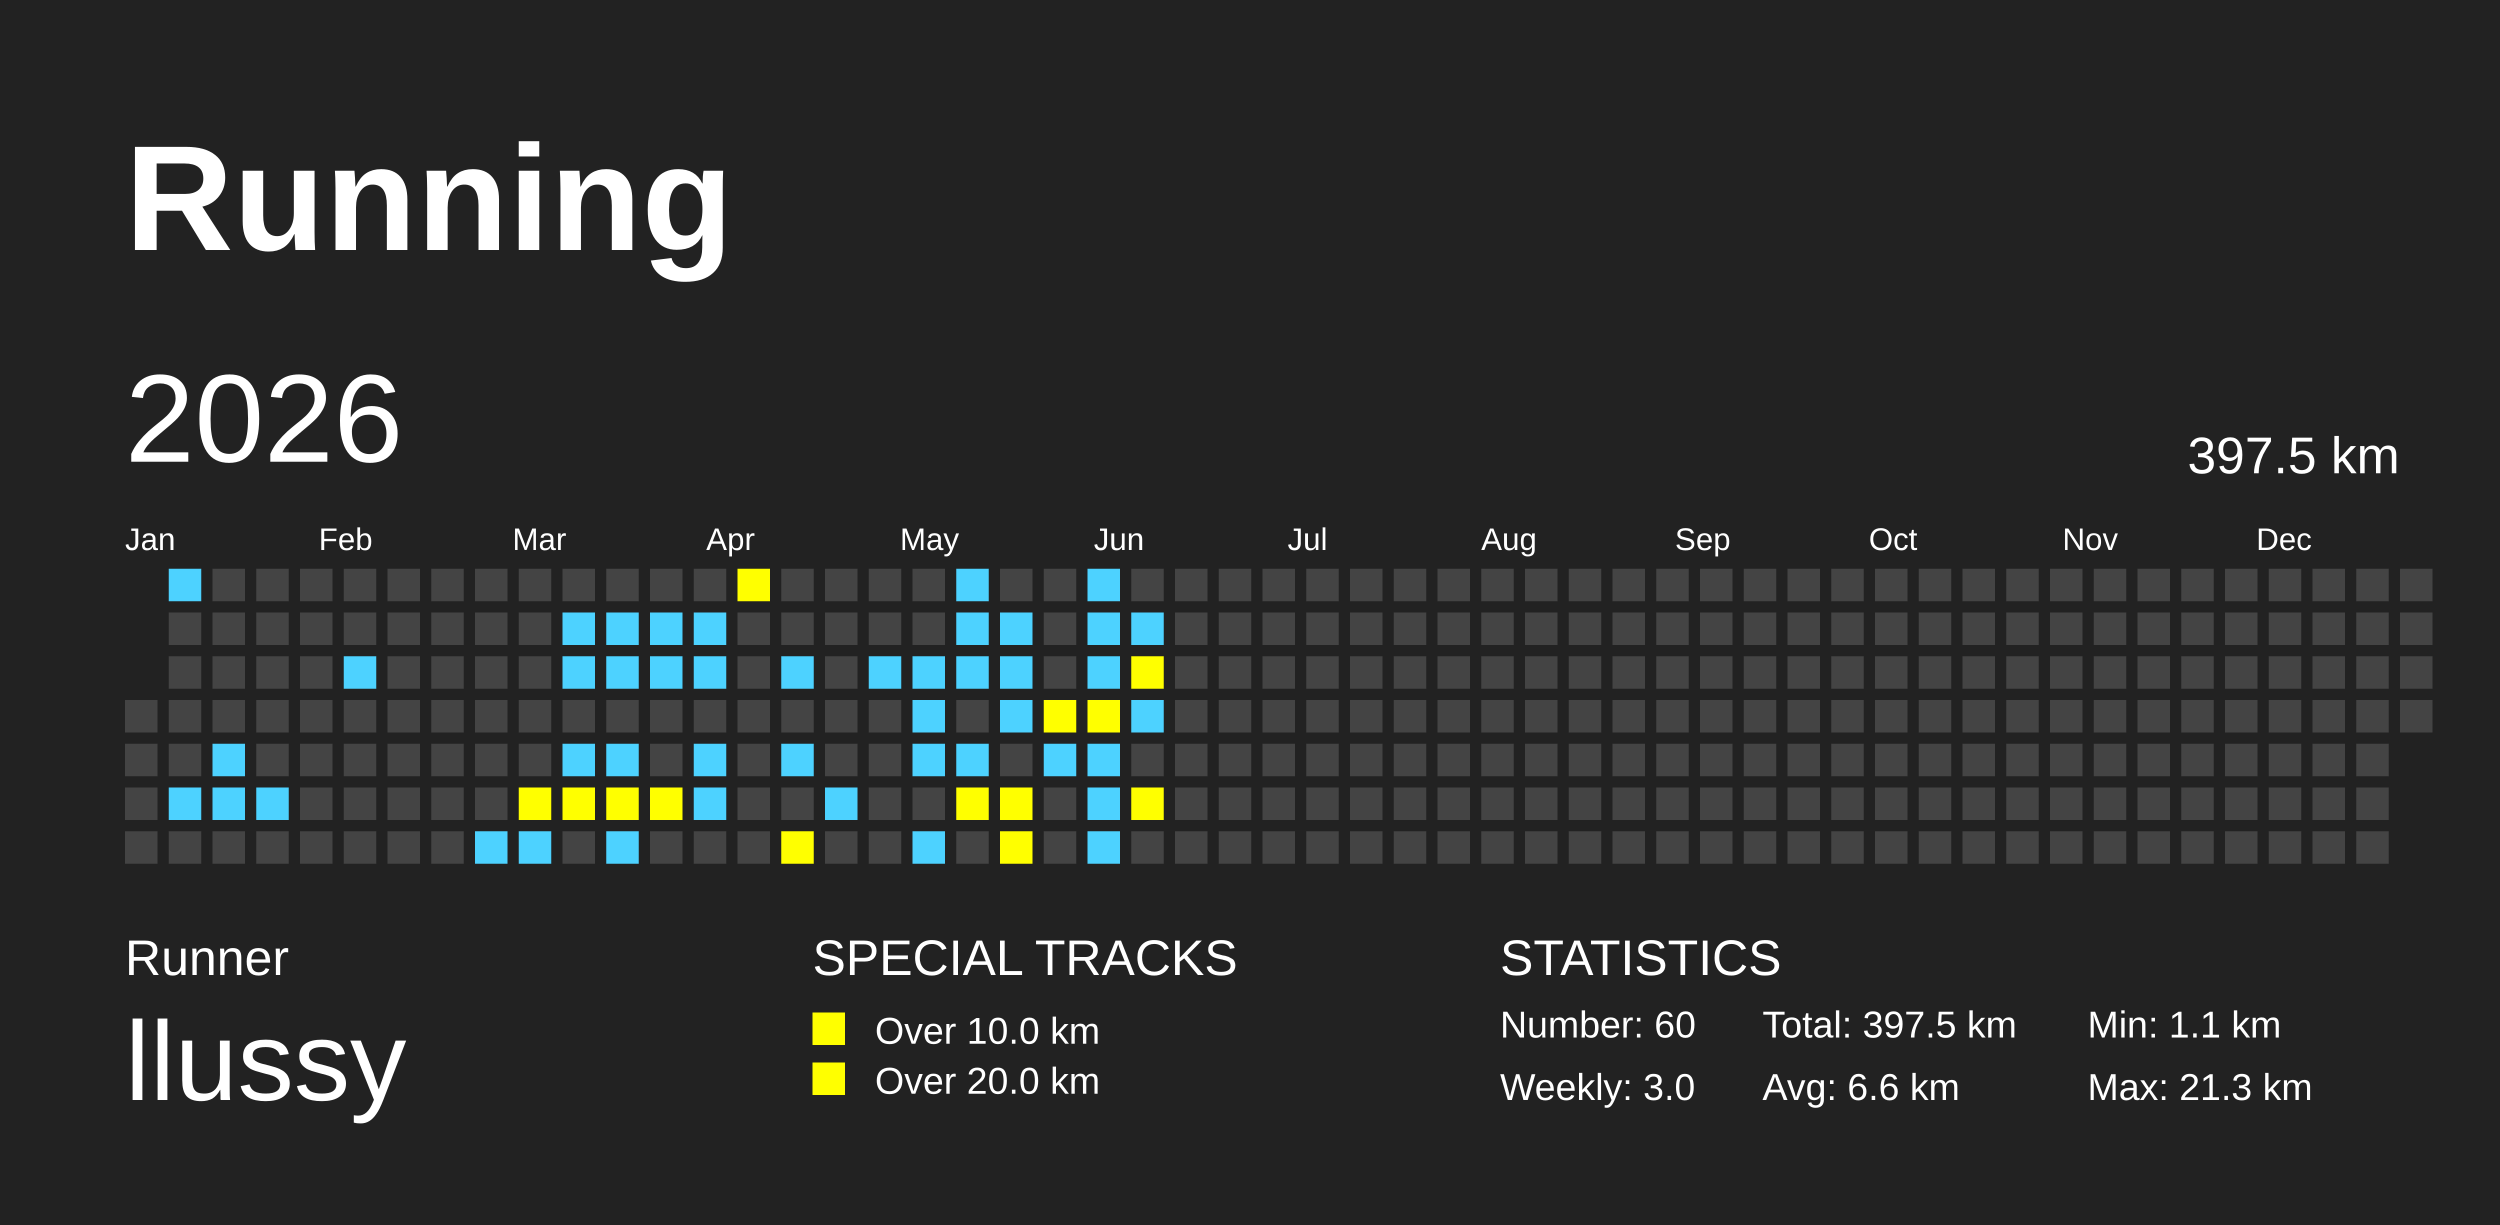
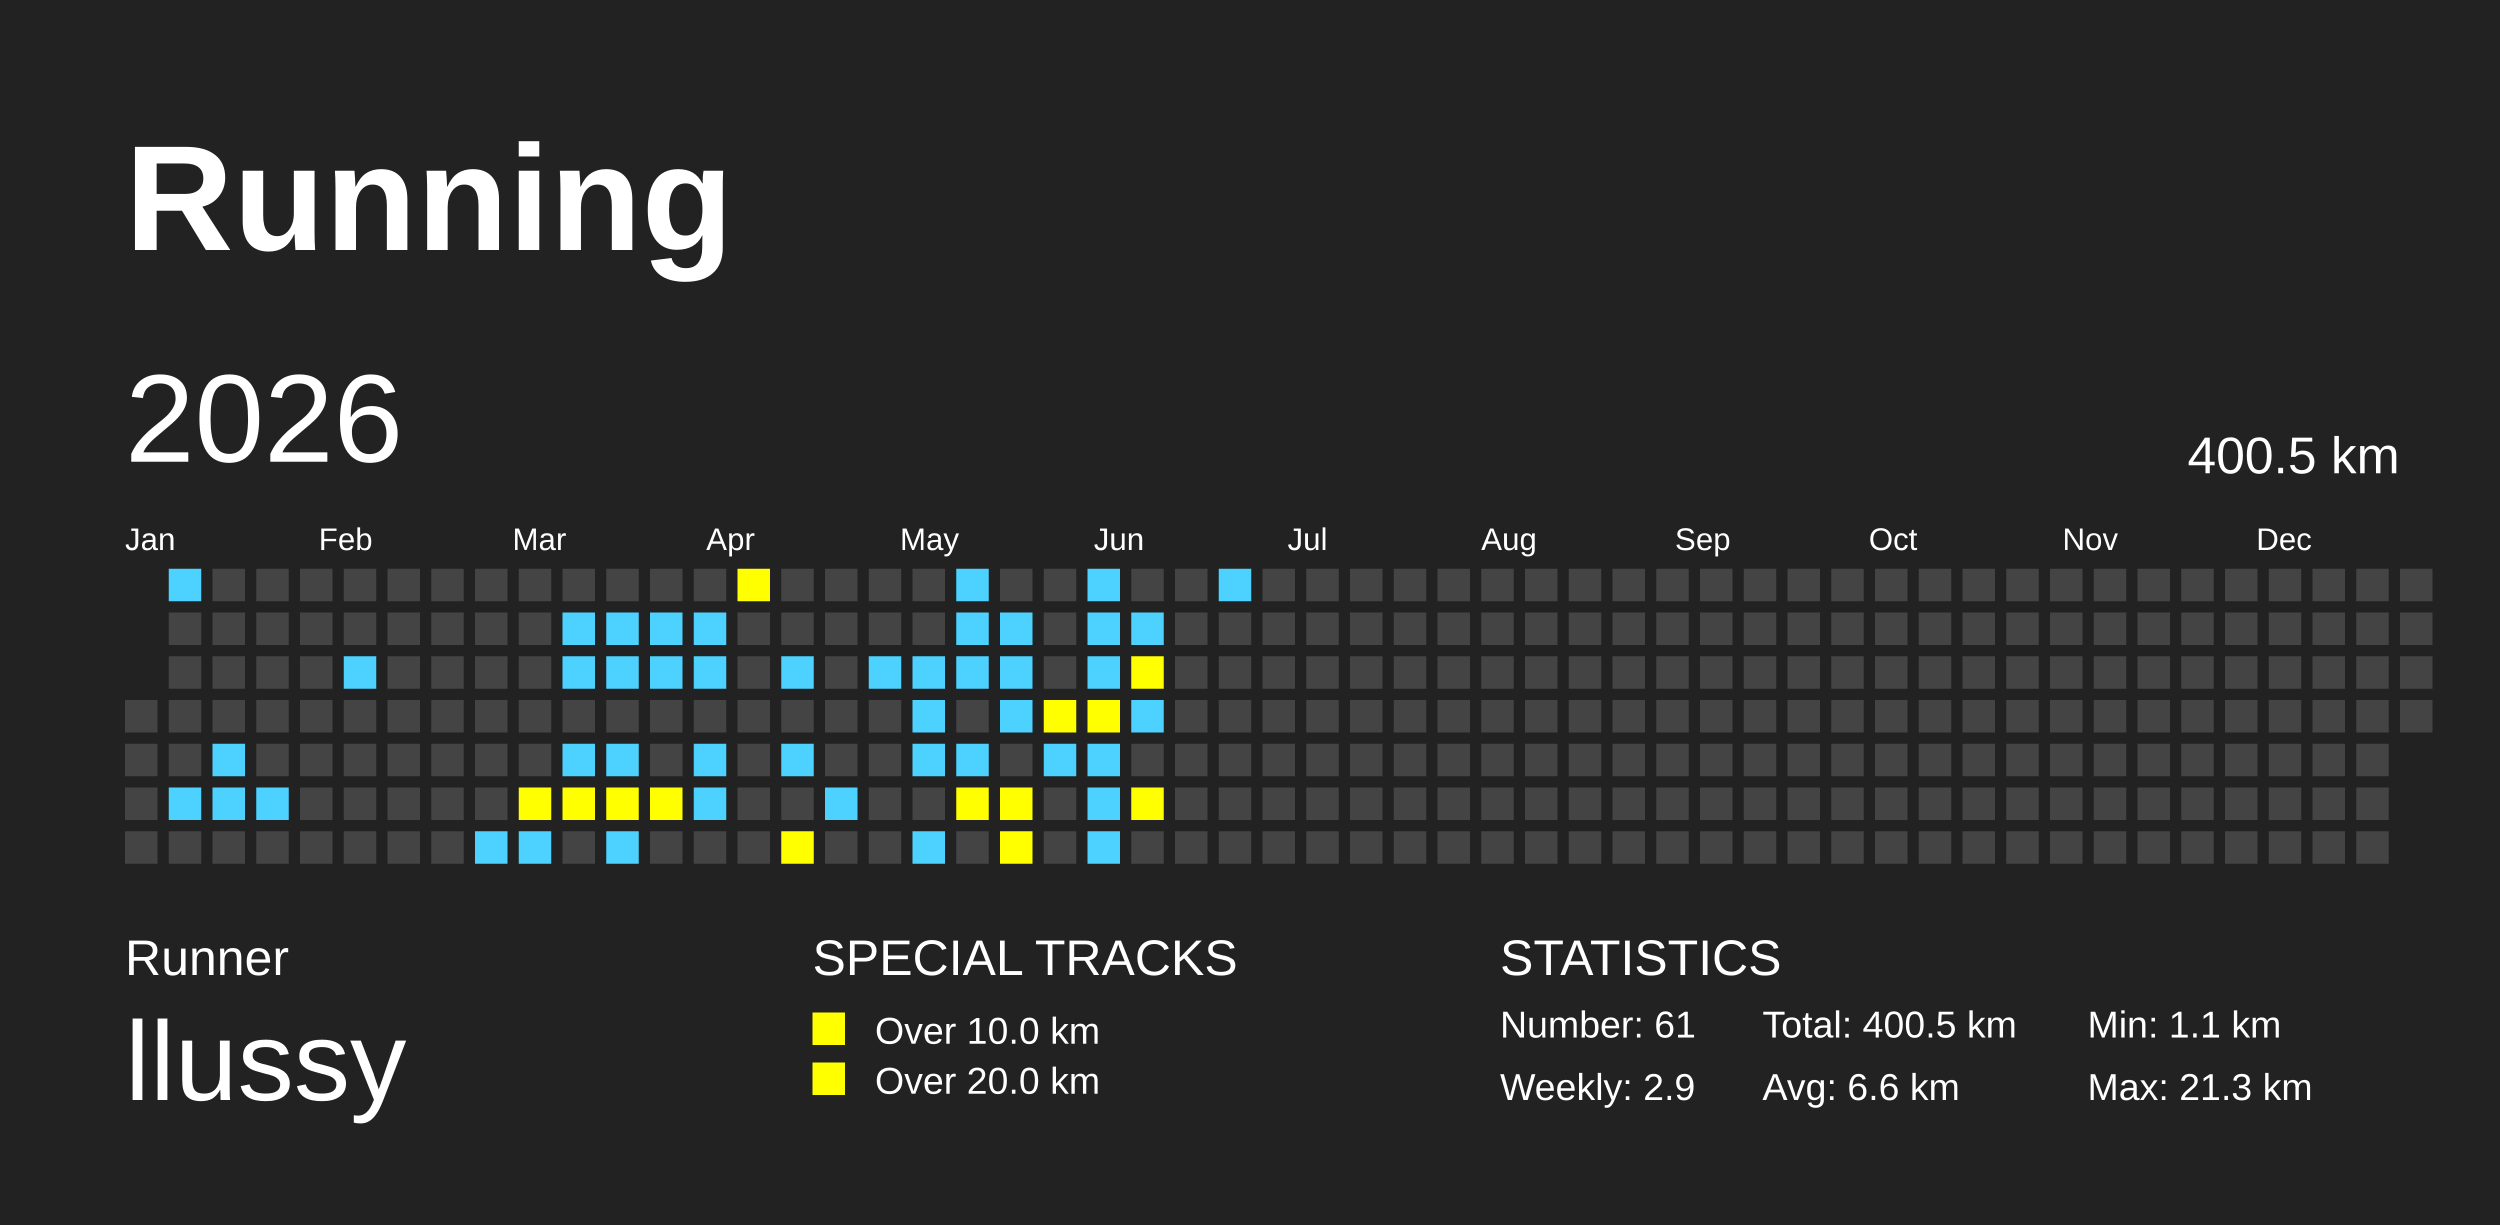
<svg xmlns="http://www.w3.org/2000/svg" baseProfile="full" height="98mm" version="1.1" viewBox="0,0,200,98" width="200mm">
  <defs>
    <pattern height="2" id="indoor-stripe" patternUnits="userSpaceOnUse" width="2">
      <line stroke="white" stroke-opacity="0.45" stroke-width="0.5" x1="0" x2="2" y1="2" y2="0" />
    </pattern>
  </defs>
  <rect fill="#222222" height="98" width="200" x="0" y="0" />
  <text fill="#FFFFFF" style="font-size:12px; font-family:Arial; font-weight:bold;" x="10" y="20">Running</text>
  <text fill="#FFFFFF" style="font-size:4px; font-family:Arial" x="10" y="78">Runner</text>
  <text fill="#FFFFFF" style="font-size:9px; font-family:Arial" x="10" y="88">llussy</text>
  <text fill="#FFFFFF" style="font-size:4px; font-family:Arial" x="65" y="78">SPECIAL TRACKS</text>
  <rect fill="#FFFF00" height="2.6" width="2.6" x="65" y="81" />
  <text fill="#FFFFFF" style="font-size:3px; font-family:Arial" x="70" y="83.5">Over 10.0 km</text>
  <rect fill="#FFFF00" height="2.6" width="2.6" x="65" y="85" />
  <text fill="#FFFFFF" style="font-size:3px; font-family:Arial" x="70" y="87.5">Over 20.0 km</text>
  <text fill="#FFFFFF" style="font-size:4px; font-family:Arial" x="120" y="78">STATISTICS</text>
-   <text fill="#FFFFFF" style="font-size:3px; font-family:Arial" x="120" y="83">Number: 60</text>
-   <text fill="#FFFFFF" style="font-size:3px; font-family:Arial" x="120" y="88">Weekly: 3.0</text>
-   <text fill="#FFFFFF" style="font-size:3px; font-family:Arial" x="141" y="83">Total: 397.5 km</text>
+   <text fill="#FFFFFF" style="font-size:3px; font-family:Arial" x="120" y="83">Number: 61</text>
+   <text fill="#FFFFFF" style="font-size:3px; font-family:Arial" x="120" y="88">Weekly: 2.9</text>
+   <text fill="#FFFFFF" style="font-size:3px; font-family:Arial" x="141" y="83">Total: 400.5 km</text>
  <text fill="#FFFFFF" style="font-size:3px; font-family:Arial" x="141" y="88">Avg: 6.6 km</text>
  <text fill="#FFFFFF" style="font-size:3px; font-family:Arial" x="167" y="83">Min: 1.1 km</text>
  <text fill="#FFFFFF" style="font-size:3px; font-family:Arial" x="167" y="88">Max: 21.3 km</text>
  <text dominant-baseline="hanging" fill="#FFFFFF" style="font-size:10.0px; font-family:Arial;" x="10" y="30">2026</text>
-   <text dominant-baseline="hanging" fill="#FFFFFF" style="font-size:4.125px; font-family:Arial;" x="175" y="35">397.5 km</text>
+   <text dominant-baseline="hanging" fill="#FFFFFF" style="font-size:4.125px; font-family:Arial;" x="175" y="35">400.5 km</text>
  <text fill="#FFFFFF" style="font-size:2.5px; font-family:Arial" x="10.0" y="44">Jan</text>
  <text fill="#FFFFFF" style="font-size:2.5px; font-family:Arial" x="25.5" y="44">Feb</text>
  <text fill="#FFFFFF" style="font-size:2.5px; font-family:Arial" x="41.0" y="44">Mar</text>
  <text fill="#FFFFFF" style="font-size:2.5px; font-family:Arial" x="56.5" y="44">Apr</text>
  <text fill="#FFFFFF" style="font-size:2.5px; font-family:Arial" x="72.0" y="44">May</text>
  <text fill="#FFFFFF" style="font-size:2.5px; font-family:Arial" x="87.5" y="44">Jun</text>
  <text fill="#FFFFFF" style="font-size:2.5px; font-family:Arial" x="103.0" y="44">Jul</text>
  <text fill="#FFFFFF" style="font-size:2.5px; font-family:Arial" x="118.5" y="44">Aug</text>
  <text fill="#FFFFFF" style="font-size:2.5px; font-family:Arial" x="134.0" y="44">Sep</text>
  <text fill="#FFFFFF" style="font-size:2.5px; font-family:Arial" x="149.5" y="44">Oct</text>
  <text fill="#FFFFFF" style="font-size:2.5px; font-family:Arial" x="165.0" y="44">Nov</text>
  <text fill="#FFFFFF" style="font-size:2.5px; font-family:Arial" x="180.5" y="44">Dec</text>
  <rect fill="#444444" height="2.6" width="2.6" x="10.0" y="56.0" />
  <rect fill="#444444" height="2.6" width="2.6" x="10.0" y="59.5" />
  <rect fill="#444444" height="2.6" width="2.6" x="10.0" y="63.0" />
  <rect fill="#444444" height="2.6" width="2.6" x="10.0" y="66.5" />
  <rect fill="#4dd2ff" height="2.6" width="2.6" x="13.5" y="45.5" />
  <rect fill="#444444" height="2.6" width="2.6" x="13.5" y="49.0" />
  <rect fill="#444444" height="2.6" width="2.6" x="13.5" y="52.5" />
  <rect fill="#444444" height="2.6" width="2.6" x="13.5" y="56.0" />
  <rect fill="#444444" height="2.6" width="2.6" x="13.5" y="59.5" />
  <rect fill="#4dd2ff" height="2.6" width="2.6" x="13.5" y="63.0" />
  <rect fill="#444444" height="2.6" width="2.6" x="13.5" y="66.5" />
  <rect fill="#444444" height="2.6" width="2.6" x="17.0" y="45.5" />
  <rect fill="#444444" height="2.6" width="2.6" x="17.0" y="49.0" />
  <rect fill="#444444" height="2.6" width="2.6" x="17.0" y="52.5" />
  <rect fill="#444444" height="2.6" width="2.6" x="17.0" y="56.0" />
  <rect fill="#4dd2ff" height="2.6" width="2.6" x="17.0" y="59.5" />
  <rect fill="#4dd2ff" height="2.6" width="2.6" x="17.0" y="63.0" />
  <rect fill="#444444" height="2.6" width="2.6" x="17.0" y="66.5" />
  <rect fill="#444444" height="2.6" width="2.6" x="20.5" y="45.5" />
  <rect fill="#444444" height="2.6" width="2.6" x="20.5" y="49.0" />
  <rect fill="#444444" height="2.6" width="2.6" x="20.5" y="52.5" />
  <rect fill="#444444" height="2.6" width="2.6" x="20.5" y="56.0" />
  <rect fill="#444444" height="2.6" width="2.6" x="20.5" y="59.5" />
  <rect fill="#4dd2ff" height="2.6" width="2.6" x="20.5" y="63.0" />
  <rect fill="#444444" height="2.6" width="2.6" x="20.5" y="66.5" />
  <rect fill="#444444" height="2.6" width="2.6" x="24.0" y="45.5" />
  <rect fill="#444444" height="2.6" width="2.6" x="24.0" y="49.0" />
  <rect fill="#444444" height="2.6" width="2.6" x="24.0" y="52.5" />
  <rect fill="#444444" height="2.6" width="2.6" x="24.0" y="56.0" />
  <rect fill="#444444" height="2.6" width="2.6" x="24.0" y="59.5" />
  <rect fill="#444444" height="2.6" width="2.6" x="24.0" y="63.0" />
  <rect fill="#444444" height="2.6" width="2.6" x="24.0" y="66.5" />
  <rect fill="#444444" height="2.6" width="2.6" x="27.5" y="45.5" />
  <rect fill="#444444" height="2.6" width="2.6" x="27.5" y="49.0" />
  <rect fill="#4dd2ff" height="2.6" width="2.6" x="27.5" y="52.5" />
  <rect fill="#444444" height="2.6" width="2.6" x="27.5" y="56.0" />
  <rect fill="#444444" height="2.6" width="2.6" x="27.5" y="59.5" />
  <rect fill="#444444" height="2.6" width="2.6" x="27.5" y="63.0" />
  <rect fill="#444444" height="2.6" width="2.6" x="27.5" y="66.5" />
  <rect fill="#444444" height="2.6" width="2.6" x="31.0" y="45.5" />
  <rect fill="#444444" height="2.6" width="2.6" x="31.0" y="49.0" />
  <rect fill="#444444" height="2.6" width="2.6" x="31.0" y="52.5" />
  <rect fill="#444444" height="2.6" width="2.6" x="31.0" y="56.0" />
  <rect fill="#444444" height="2.6" width="2.6" x="31.0" y="59.5" />
  <rect fill="#444444" height="2.6" width="2.6" x="31.0" y="63.0" />
  <rect fill="#444444" height="2.6" width="2.6" x="31.0" y="66.5" />
  <rect fill="#444444" height="2.6" width="2.6" x="34.5" y="45.5" />
  <rect fill="#444444" height="2.6" width="2.6" x="34.5" y="49.0" />
  <rect fill="#444444" height="2.6" width="2.6" x="34.5" y="52.5" />
  <rect fill="#444444" height="2.6" width="2.6" x="34.5" y="56.0" />
  <rect fill="#444444" height="2.6" width="2.6" x="34.5" y="59.5" />
  <rect fill="#444444" height="2.6" width="2.6" x="34.5" y="63.0" />
  <rect fill="#444444" height="2.6" width="2.6" x="34.5" y="66.5" />
  <rect fill="#444444" height="2.6" width="2.6" x="38.0" y="45.5" />
  <rect fill="#444444" height="2.6" width="2.6" x="38.0" y="49.0" />
  <rect fill="#444444" height="2.6" width="2.6" x="38.0" y="52.5" />
  <rect fill="#444444" height="2.6" width="2.6" x="38.0" y="56.0" />
  <rect fill="#444444" height="2.6" width="2.6" x="38.0" y="59.5" />
  <rect fill="#444444" height="2.6" width="2.6" x="38.0" y="63.0" />
  <rect fill="#4dd2ff" height="2.6" width="2.6" x="38.0" y="66.5" />
  <rect fill="#444444" height="2.6" width="2.6" x="41.5" y="45.5" />
  <rect fill="#444444" height="2.6" width="2.6" x="41.5" y="49.0" />
  <rect fill="#444444" height="2.6" width="2.6" x="41.5" y="52.5" />
  <rect fill="#444444" height="2.6" width="2.6" x="41.5" y="56.0" />
  <rect fill="#444444" height="2.6" width="2.6" x="41.5" y="59.5" />
  <rect fill="#ffff00" height="2.6" width="2.6" x="41.5" y="63.0" />
  <rect fill="#4dd2ff" height="2.6" width="2.6" x="41.5" y="66.5" />
  <rect fill="#444444" height="2.6" width="2.6" x="45.0" y="45.5" />
  <rect fill="#4dd2ff" height="2.6" width="2.6" x="45.0" y="49.0" />
  <rect fill="#4dd2ff" height="2.6" width="2.6" x="45.0" y="52.5" />
  <rect fill="#444444" height="2.6" width="2.6" x="45.0" y="56.0" />
  <rect fill="#4dd2ff" height="2.6" width="2.6" x="45.0" y="59.5" />
  <rect fill="#ffff00" height="2.6" width="2.6" x="45.0" y="63.0" />
  <rect fill="#444444" height="2.6" width="2.6" x="45.0" y="66.5" />
  <rect fill="#444444" height="2.6" width="2.6" x="48.5" y="45.5" />
  <rect fill="#4dd2ff" height="2.6" width="2.6" x="48.5" y="49.0" />
  <rect fill="#4dd2ff" height="2.6" width="2.6" x="48.5" y="52.5" />
  <rect fill="#444444" height="2.6" width="2.6" x="48.5" y="56.0" />
  <rect fill="#4dd2ff" height="2.6" width="2.6" x="48.5" y="59.5" />
  <rect fill="#ffff00" height="2.6" width="2.6" x="48.5" y="63.0" />
  <rect fill="#4dd2ff" height="2.6" width="2.6" x="48.5" y="66.5" />
  <rect fill="#444444" height="2.6" width="2.6" x="52.0" y="45.5" />
  <rect fill="#4dd2ff" height="2.6" width="2.6" x="52.0" y="49.0" />
  <rect fill="#4dd2ff" height="2.6" width="2.6" x="52.0" y="52.5" />
  <rect fill="#444444" height="2.6" width="2.6" x="52.0" y="56.0" />
  <rect fill="#444444" height="2.6" width="2.6" x="52.0" y="59.5" />
  <rect fill="#FFFF00" height="2.6" width="2.6" x="52.0" y="63.0" />
  <rect fill="#444444" height="2.6" width="2.6" x="52.0" y="66.5" />
  <rect fill="#444444" height="2.6" width="2.6" x="55.5" y="45.5" />
  <rect fill="#4dd2ff" height="2.6" width="2.6" x="55.5" y="49.0" />
  <rect fill="#4dd2ff" height="2.6" width="2.6" x="55.5" y="52.5" />
  <rect fill="#444444" height="2.6" width="2.6" x="55.5" y="56.0" />
  <rect fill="#4dd2ff" height="2.6" width="2.6" x="55.5" y="59.5" />
  <rect fill="#4dd2ff" height="2.6" width="2.6" x="55.5" y="63.0" />
  <rect fill="#444444" height="2.6" width="2.6" x="55.5" y="66.5" />
  <rect fill="#ffff00" height="2.6" width="2.6" x="59.0" y="45.5" />
  <rect fill="#444444" height="2.6" width="2.6" x="59.0" y="49.0" />
  <rect fill="#444444" height="2.6" width="2.6" x="59.0" y="52.5" />
  <rect fill="#444444" height="2.6" width="2.6" x="59.0" y="56.0" />
  <rect fill="#444444" height="2.6" width="2.6" x="59.0" y="59.5" />
  <rect fill="#444444" height="2.6" width="2.6" x="59.0" y="63.0" />
  <rect fill="#444444" height="2.6" width="2.6" x="59.0" y="66.5" />
  <rect fill="#444444" height="2.6" width="2.6" x="62.5" y="45.5" />
  <rect fill="#444444" height="2.6" width="2.6" x="62.5" y="49.0" />
  <rect fill="#4dd2ff" height="2.6" width="2.6" x="62.5" y="52.5" />
  <rect fill="#444444" height="2.6" width="2.6" x="62.5" y="56.0" />
  <rect fill="#4dd2ff" height="2.6" width="2.6" x="62.5" y="59.5" />
  <rect fill="#444444" height="2.6" width="2.6" x="62.5" y="63.0" />
  <rect fill="#ffff00" height="2.6" width="2.6" x="62.5" y="66.5" />
  <rect fill="#444444" height="2.6" width="2.6" x="66.0" y="45.5" />
  <rect fill="#444444" height="2.6" width="2.6" x="66.0" y="49.0" />
  <rect fill="#444444" height="2.6" width="2.6" x="66.0" y="52.5" />
  <rect fill="#444444" height="2.6" width="2.6" x="66.0" y="56.0" />
  <rect fill="#444444" height="2.6" width="2.6" x="66.0" y="59.5" />
  <rect fill="#4dd2ff" height="2.6" width="2.6" x="66.0" y="63.0" />
  <rect fill="#444444" height="2.6" width="2.6" x="66.0" y="66.5" />
  <rect fill="#444444" height="2.6" width="2.6" x="69.5" y="45.5" />
  <rect fill="#444444" height="2.6" width="2.6" x="69.5" y="49.0" />
  <rect fill="#4dd2ff" height="2.6" width="2.6" x="69.5" y="52.5" />
  <rect fill="#444444" height="2.6" width="2.6" x="69.5" y="56.0" />
  <rect fill="#444444" height="2.6" width="2.6" x="69.5" y="59.5" />
  <rect fill="#444444" height="2.6" width="2.6" x="69.5" y="63.0" />
  <rect fill="#444444" height="2.6" width="2.6" x="69.5" y="66.5" />
  <rect fill="#444444" height="2.6" width="2.6" x="73.0" y="45.5" />
  <rect fill="#444444" height="2.6" width="2.6" x="73.0" y="49.0" />
  <rect fill="#4dd2ff" height="2.6" width="2.6" x="73.0" y="52.5" />
  <rect fill="#4dd2ff" height="2.6" width="2.6" x="73.0" y="56.0" />
  <rect fill="#4dd2ff" height="2.6" width="2.6" x="73.0" y="59.5" />
  <rect fill="#444444" height="2.6" width="2.6" x="73.0" y="63.0" />
  <rect fill="#4dd2ff" height="2.6" width="2.6" x="73.0" y="66.5" />
  <rect fill="#4dd2ff" height="2.6" width="2.6" x="76.5" y="45.5" />
  <rect fill="#4dd2ff" height="2.6" width="2.6" x="76.5" y="49.0" />
  <rect fill="#4dd2ff" height="2.6" width="2.6" x="76.5" y="52.5" />
  <rect fill="#444444" height="2.6" width="2.6" x="76.5" y="56.0" />
  <rect fill="#4dd2ff" height="2.6" width="2.6" x="76.5" y="59.5" />
  <rect fill="#ffff00" height="2.6" width="2.6" x="76.5" y="63.0" />
  <rect fill="#444444" height="2.6" width="2.6" x="76.5" y="66.5" />
  <rect fill="#444444" height="2.6" width="2.6" x="80.0" y="45.5" />
  <rect fill="#4dd2ff" height="2.6" width="2.6" x="80.0" y="49.0" />
  <rect fill="#4dd2ff" height="2.6" width="2.6" x="80.0" y="52.5" />
  <rect fill="#4dd2ff" height="2.6" width="2.6" x="80.0" y="56.0" />
  <rect fill="#444444" height="2.6" width="2.6" x="80.0" y="59.5" />
  <rect fill="#ffff00" height="2.6" width="2.6" x="80.0" y="63.0" />
  <rect fill="#ffff00" height="2.6" width="2.6" x="80.0" y="66.5" />
  <rect fill="#444444" height="2.6" width="2.6" x="83.5" y="45.5" />
  <rect fill="#444444" height="2.6" width="2.6" x="83.5" y="49.0" />
  <rect fill="#444444" height="2.6" width="2.6" x="83.5" y="52.5" />
  <rect fill="#ffff00" height="2.6" width="2.6" x="83.5" y="56.0" />
  <rect fill="#4dd2ff" height="2.6" width="2.6" x="83.5" y="59.5" />
  <rect fill="#444444" height="2.6" width="2.6" x="83.5" y="63.0" />
  <rect fill="#444444" height="2.6" width="2.6" x="83.5" y="66.5" />
  <rect fill="#4dd2ff" height="2.6" width="2.6" x="87.0" y="45.5" />
  <rect fill="#4dd2ff" height="2.6" width="2.6" x="87.0" y="49.0" />
  <rect fill="#4dd2ff" height="2.6" width="2.6" x="87.0" y="52.5" />
  <rect fill="#ffff00" height="2.6" width="2.6" x="87.0" y="56.0" />
  <rect fill="#4dd2ff" height="2.6" width="2.6" x="87.0" y="59.5" />
  <rect fill="#4dd2ff" height="2.6" width="2.6" x="87.0" y="63.0" />
  <rect fill="#4dd2ff" height="2.6" width="2.6" x="87.0" y="66.5" />
  <rect fill="#444444" height="2.6" width="2.6" x="90.5" y="45.5" />
  <rect fill="#4dd2ff" height="2.6" width="2.6" x="90.5" y="49.0" />
  <rect fill="#ffff00" height="2.6" width="2.6" x="90.5" y="52.5" />
  <rect fill="#4dd2ff" height="2.6" width="2.6" x="90.5" y="56.0" />
  <rect fill="#444444" height="2.6" width="2.6" x="90.5" y="59.5" />
  <rect fill="#ffff00" height="2.6" width="2.6" x="90.5" y="63.0" />
  <rect fill="#444444" height="2.6" width="2.6" x="90.5" y="66.5" />
  <rect fill="#444444" height="2.6" width="2.6" x="94.0" y="45.5" />
  <rect fill="#444444" height="2.6" width="2.6" x="94.0" y="49.0" />
  <rect fill="#444444" height="2.6" width="2.6" x="94.0" y="52.5" />
  <rect fill="#444444" height="2.6" width="2.6" x="94.0" y="56.0" />
  <rect fill="#444444" height="2.6" width="2.6" x="94.0" y="59.5" />
  <rect fill="#444444" height="2.6" width="2.6" x="94.0" y="63.0" />
  <rect fill="#444444" height="2.6" width="2.6" x="94.0" y="66.5" />
-   <rect fill="#444444" height="2.6" width="2.6" x="97.5" y="45.5" />
+   <rect fill="#4dd2ff" height="2.6" width="2.6" x="97.5" y="45.5" />
  <rect fill="#444444" height="2.6" width="2.6" x="97.5" y="49.0" />
  <rect fill="#444444" height="2.6" width="2.6" x="97.5" y="52.5" />
  <rect fill="#444444" height="2.6" width="2.6" x="97.5" y="56.0" />
  <rect fill="#444444" height="2.6" width="2.6" x="97.5" y="59.5" />
  <rect fill="#444444" height="2.6" width="2.6" x="97.5" y="63.0" />
  <rect fill="#444444" height="2.6" width="2.6" x="97.5" y="66.5" />
  <rect fill="#444444" height="2.6" width="2.6" x="101.0" y="45.5" />
  <rect fill="#444444" height="2.6" width="2.6" x="101.0" y="49.0" />
  <rect fill="#444444" height="2.6" width="2.6" x="101.0" y="52.5" />
  <rect fill="#444444" height="2.6" width="2.6" x="101.0" y="56.0" />
  <rect fill="#444444" height="2.6" width="2.6" x="101.0" y="59.5" />
  <rect fill="#444444" height="2.6" width="2.6" x="101.0" y="63.0" />
  <rect fill="#444444" height="2.6" width="2.6" x="101.0" y="66.5" />
  <rect fill="#444444" height="2.6" width="2.6" x="104.5" y="45.5" />
  <rect fill="#444444" height="2.6" width="2.6" x="104.5" y="49.0" />
  <rect fill="#444444" height="2.6" width="2.6" x="104.5" y="52.5" />
  <rect fill="#444444" height="2.6" width="2.6" x="104.5" y="56.0" />
  <rect fill="#444444" height="2.6" width="2.6" x="104.5" y="59.5" />
  <rect fill="#444444" height="2.6" width="2.6" x="104.5" y="63.0" />
  <rect fill="#444444" height="2.6" width="2.6" x="104.5" y="66.5" />
  <rect fill="#444444" height="2.6" width="2.6" x="108.0" y="45.5" />
  <rect fill="#444444" height="2.6" width="2.6" x="108.0" y="49.0" />
  <rect fill="#444444" height="2.6" width="2.6" x="108.0" y="52.5" />
  <rect fill="#444444" height="2.6" width="2.6" x="108.0" y="56.0" />
  <rect fill="#444444" height="2.6" width="2.6" x="108.0" y="59.5" />
  <rect fill="#444444" height="2.6" width="2.6" x="108.0" y="63.0" />
  <rect fill="#444444" height="2.6" width="2.6" x="108.0" y="66.5" />
  <rect fill="#444444" height="2.6" width="2.6" x="111.5" y="45.5" />
  <rect fill="#444444" height="2.6" width="2.6" x="111.5" y="49.0" />
  <rect fill="#444444" height="2.6" width="2.6" x="111.5" y="52.5" />
  <rect fill="#444444" height="2.6" width="2.6" x="111.5" y="56.0" />
  <rect fill="#444444" height="2.6" width="2.6" x="111.5" y="59.5" />
  <rect fill="#444444" height="2.6" width="2.6" x="111.5" y="63.0" />
  <rect fill="#444444" height="2.6" width="2.6" x="111.5" y="66.5" />
  <rect fill="#444444" height="2.6" width="2.6" x="115.0" y="45.5" />
  <rect fill="#444444" height="2.6" width="2.6" x="115.0" y="49.0" />
  <rect fill="#444444" height="2.6" width="2.6" x="115.0" y="52.5" />
  <rect fill="#444444" height="2.6" width="2.6" x="115.0" y="56.0" />
  <rect fill="#444444" height="2.6" width="2.6" x="115.0" y="59.5" />
  <rect fill="#444444" height="2.6" width="2.6" x="115.0" y="63.0" />
  <rect fill="#444444" height="2.6" width="2.6" x="115.0" y="66.5" />
  <rect fill="#444444" height="2.6" width="2.6" x="118.5" y="45.5" />
  <rect fill="#444444" height="2.6" width="2.6" x="118.5" y="49.0" />
  <rect fill="#444444" height="2.6" width="2.6" x="118.5" y="52.5" />
  <rect fill="#444444" height="2.6" width="2.6" x="118.5" y="56.0" />
  <rect fill="#444444" height="2.6" width="2.6" x="118.5" y="59.5" />
  <rect fill="#444444" height="2.6" width="2.6" x="118.5" y="63.0" />
  <rect fill="#444444" height="2.6" width="2.6" x="118.5" y="66.5" />
  <rect fill="#444444" height="2.6" width="2.6" x="122.0" y="45.5" />
  <rect fill="#444444" height="2.6" width="2.6" x="122.0" y="49.0" />
  <rect fill="#444444" height="2.6" width="2.6" x="122.0" y="52.5" />
  <rect fill="#444444" height="2.6" width="2.6" x="122.0" y="56.0" />
  <rect fill="#444444" height="2.6" width="2.6" x="122.0" y="59.5" />
  <rect fill="#444444" height="2.6" width="2.6" x="122.0" y="63.0" />
  <rect fill="#444444" height="2.6" width="2.6" x="122.0" y="66.5" />
  <rect fill="#444444" height="2.6" width="2.6" x="125.5" y="45.5" />
  <rect fill="#444444" height="2.6" width="2.6" x="125.5" y="49.0" />
  <rect fill="#444444" height="2.6" width="2.6" x="125.5" y="52.5" />
  <rect fill="#444444" height="2.6" width="2.6" x="125.5" y="56.0" />
  <rect fill="#444444" height="2.6" width="2.6" x="125.5" y="59.5" />
  <rect fill="#444444" height="2.6" width="2.6" x="125.5" y="63.0" />
  <rect fill="#444444" height="2.6" width="2.6" x="125.5" y="66.5" />
  <rect fill="#444444" height="2.6" width="2.6" x="129.0" y="45.5" />
  <rect fill="#444444" height="2.6" width="2.6" x="129.0" y="49.0" />
  <rect fill="#444444" height="2.6" width="2.6" x="129.0" y="52.5" />
  <rect fill="#444444" height="2.6" width="2.6" x="129.0" y="56.0" />
  <rect fill="#444444" height="2.6" width="2.6" x="129.0" y="59.5" />
  <rect fill="#444444" height="2.6" width="2.6" x="129.0" y="63.0" />
  <rect fill="#444444" height="2.6" width="2.6" x="129.0" y="66.5" />
  <rect fill="#444444" height="2.6" width="2.6" x="132.5" y="45.5" />
  <rect fill="#444444" height="2.6" width="2.6" x="132.5" y="49.0" />
  <rect fill="#444444" height="2.6" width="2.6" x="132.5" y="52.5" />
  <rect fill="#444444" height="2.6" width="2.6" x="132.5" y="56.0" />
  <rect fill="#444444" height="2.6" width="2.6" x="132.5" y="59.5" />
  <rect fill="#444444" height="2.6" width="2.6" x="132.5" y="63.0" />
  <rect fill="#444444" height="2.6" width="2.6" x="132.5" y="66.5" />
  <rect fill="#444444" height="2.6" width="2.6" x="136.0" y="45.5" />
  <rect fill="#444444" height="2.6" width="2.6" x="136.0" y="49.0" />
  <rect fill="#444444" height="2.6" width="2.6" x="136.0" y="52.5" />
  <rect fill="#444444" height="2.6" width="2.6" x="136.0" y="56.0" />
  <rect fill="#444444" height="2.6" width="2.6" x="136.0" y="59.5" />
  <rect fill="#444444" height="2.6" width="2.6" x="136.0" y="63.0" />
  <rect fill="#444444" height="2.6" width="2.6" x="136.0" y="66.5" />
  <rect fill="#444444" height="2.6" width="2.6" x="139.5" y="45.5" />
  <rect fill="#444444" height="2.6" width="2.6" x="139.5" y="49.0" />
  <rect fill="#444444" height="2.6" width="2.6" x="139.5" y="52.5" />
  <rect fill="#444444" height="2.6" width="2.6" x="139.5" y="56.0" />
  <rect fill="#444444" height="2.6" width="2.6" x="139.5" y="59.5" />
  <rect fill="#444444" height="2.6" width="2.6" x="139.5" y="63.0" />
  <rect fill="#444444" height="2.6" width="2.6" x="139.5" y="66.5" />
  <rect fill="#444444" height="2.6" width="2.6" x="143.0" y="45.5" />
  <rect fill="#444444" height="2.6" width="2.6" x="143.0" y="49.0" />
  <rect fill="#444444" height="2.6" width="2.6" x="143.0" y="52.5" />
  <rect fill="#444444" height="2.6" width="2.6" x="143.0" y="56.0" />
  <rect fill="#444444" height="2.6" width="2.6" x="143.0" y="59.5" />
  <rect fill="#444444" height="2.6" width="2.6" x="143.0" y="63.0" />
  <rect fill="#444444" height="2.6" width="2.6" x="143.0" y="66.5" />
  <rect fill="#444444" height="2.6" width="2.6" x="146.5" y="45.5" />
  <rect fill="#444444" height="2.6" width="2.6" x="146.5" y="49.0" />
  <rect fill="#444444" height="2.6" width="2.6" x="146.5" y="52.5" />
  <rect fill="#444444" height="2.6" width="2.6" x="146.5" y="56.0" />
  <rect fill="#444444" height="2.6" width="2.6" x="146.5" y="59.5" />
  <rect fill="#444444" height="2.6" width="2.6" x="146.5" y="63.0" />
  <rect fill="#444444" height="2.6" width="2.6" x="146.5" y="66.5" />
  <rect fill="#444444" height="2.6" width="2.6" x="150.0" y="45.5" />
  <rect fill="#444444" height="2.6" width="2.6" x="150.0" y="49.0" />
  <rect fill="#444444" height="2.6" width="2.6" x="150.0" y="52.5" />
  <rect fill="#444444" height="2.6" width="2.6" x="150.0" y="56.0" />
  <rect fill="#444444" height="2.6" width="2.6" x="150.0" y="59.5" />
  <rect fill="#444444" height="2.6" width="2.6" x="150.0" y="63.0" />
  <rect fill="#444444" height="2.6" width="2.6" x="150.0" y="66.5" />
  <rect fill="#444444" height="2.6" width="2.6" x="153.5" y="45.5" />
  <rect fill="#444444" height="2.6" width="2.6" x="153.5" y="49.0" />
  <rect fill="#444444" height="2.6" width="2.6" x="153.5" y="52.5" />
  <rect fill="#444444" height="2.6" width="2.6" x="153.5" y="56.0" />
  <rect fill="#444444" height="2.6" width="2.6" x="153.5" y="59.5" />
  <rect fill="#444444" height="2.6" width="2.6" x="153.5" y="63.0" />
  <rect fill="#444444" height="2.6" width="2.6" x="153.5" y="66.5" />
  <rect fill="#444444" height="2.6" width="2.6" x="157.0" y="45.5" />
  <rect fill="#444444" height="2.6" width="2.6" x="157.0" y="49.0" />
  <rect fill="#444444" height="2.6" width="2.6" x="157.0" y="52.5" />
  <rect fill="#444444" height="2.6" width="2.6" x="157.0" y="56.0" />
  <rect fill="#444444" height="2.6" width="2.6" x="157.0" y="59.5" />
  <rect fill="#444444" height="2.6" width="2.6" x="157.0" y="63.0" />
  <rect fill="#444444" height="2.6" width="2.6" x="157.0" y="66.5" />
  <rect fill="#444444" height="2.6" width="2.6" x="160.5" y="45.5" />
  <rect fill="#444444" height="2.6" width="2.6" x="160.5" y="49.0" />
  <rect fill="#444444" height="2.6" width="2.6" x="160.5" y="52.5" />
  <rect fill="#444444" height="2.6" width="2.6" x="160.5" y="56.0" />
  <rect fill="#444444" height="2.6" width="2.6" x="160.5" y="59.5" />
  <rect fill="#444444" height="2.6" width="2.6" x="160.5" y="63.0" />
  <rect fill="#444444" height="2.6" width="2.6" x="160.5" y="66.5" />
  <rect fill="#444444" height="2.6" width="2.6" x="164.0" y="45.5" />
  <rect fill="#444444" height="2.6" width="2.6" x="164.0" y="49.0" />
  <rect fill="#444444" height="2.6" width="2.6" x="164.0" y="52.5" />
  <rect fill="#444444" height="2.6" width="2.6" x="164.0" y="56.0" />
  <rect fill="#444444" height="2.6" width="2.6" x="164.0" y="59.5" />
  <rect fill="#444444" height="2.6" width="2.6" x="164.0" y="63.0" />
  <rect fill="#444444" height="2.6" width="2.6" x="164.0" y="66.5" />
  <rect fill="#444444" height="2.6" width="2.6" x="167.5" y="45.5" />
  <rect fill="#444444" height="2.6" width="2.6" x="167.5" y="49.0" />
  <rect fill="#444444" height="2.6" width="2.6" x="167.5" y="52.5" />
  <rect fill="#444444" height="2.6" width="2.6" x="167.5" y="56.0" />
  <rect fill="#444444" height="2.6" width="2.6" x="167.5" y="59.5" />
  <rect fill="#444444" height="2.6" width="2.6" x="167.5" y="63.0" />
  <rect fill="#444444" height="2.6" width="2.6" x="167.5" y="66.5" />
  <rect fill="#444444" height="2.6" width="2.6" x="171.0" y="45.5" />
  <rect fill="#444444" height="2.6" width="2.6" x="171.0" y="49.0" />
  <rect fill="#444444" height="2.6" width="2.6" x="171.0" y="52.5" />
  <rect fill="#444444" height="2.6" width="2.6" x="171.0" y="56.0" />
  <rect fill="#444444" height="2.6" width="2.6" x="171.0" y="59.5" />
  <rect fill="#444444" height="2.6" width="2.6" x="171.0" y="63.0" />
  <rect fill="#444444" height="2.6" width="2.6" x="171.0" y="66.5" />
  <rect fill="#444444" height="2.6" width="2.6" x="174.5" y="45.5" />
  <rect fill="#444444" height="2.6" width="2.6" x="174.5" y="49.0" />
  <rect fill="#444444" height="2.6" width="2.6" x="174.5" y="52.5" />
  <rect fill="#444444" height="2.6" width="2.6" x="174.5" y="56.0" />
  <rect fill="#444444" height="2.6" width="2.6" x="174.5" y="59.5" />
  <rect fill="#444444" height="2.6" width="2.6" x="174.5" y="63.0" />
  <rect fill="#444444" height="2.6" width="2.6" x="174.5" y="66.5" />
  <rect fill="#444444" height="2.6" width="2.6" x="178.0" y="45.5" />
  <rect fill="#444444" height="2.6" width="2.6" x="178.0" y="49.0" />
  <rect fill="#444444" height="2.6" width="2.6" x="178.0" y="52.5" />
  <rect fill="#444444" height="2.6" width="2.6" x="178.0" y="56.0" />
  <rect fill="#444444" height="2.6" width="2.6" x="178.0" y="59.5" />
  <rect fill="#444444" height="2.6" width="2.6" x="178.0" y="63.0" />
  <rect fill="#444444" height="2.6" width="2.6" x="178.0" y="66.5" />
  <rect fill="#444444" height="2.6" width="2.6" x="181.5" y="45.5" />
  <rect fill="#444444" height="2.6" width="2.6" x="181.5" y="49.0" />
  <rect fill="#444444" height="2.6" width="2.6" x="181.5" y="52.5" />
  <rect fill="#444444" height="2.6" width="2.6" x="181.5" y="56.0" />
  <rect fill="#444444" height="2.6" width="2.6" x="181.5" y="59.5" />
  <rect fill="#444444" height="2.6" width="2.6" x="181.5" y="63.0" />
  <rect fill="#444444" height="2.6" width="2.6" x="181.5" y="66.5" />
  <rect fill="#444444" height="2.6" width="2.6" x="185.0" y="45.5" />
  <rect fill="#444444" height="2.6" width="2.6" x="185.0" y="49.0" />
  <rect fill="#444444" height="2.6" width="2.6" x="185.0" y="52.5" />
  <rect fill="#444444" height="2.6" width="2.6" x="185.0" y="56.0" />
  <rect fill="#444444" height="2.6" width="2.6" x="185.0" y="59.5" />
  <rect fill="#444444" height="2.6" width="2.6" x="185.0" y="63.0" />
  <rect fill="#444444" height="2.6" width="2.6" x="185.0" y="66.5" />
  <rect fill="#444444" height="2.6" width="2.6" x="188.5" y="45.5" />
  <rect fill="#444444" height="2.6" width="2.6" x="188.5" y="49.0" />
  <rect fill="#444444" height="2.6" width="2.6" x="188.5" y="52.5" />
  <rect fill="#444444" height="2.6" width="2.6" x="188.5" y="56.0" />
  <rect fill="#444444" height="2.6" width="2.6" x="188.5" y="59.5" />
  <rect fill="#444444" height="2.6" width="2.6" x="188.5" y="63.0" />
  <rect fill="#444444" height="2.6" width="2.6" x="188.5" y="66.5" />
  <rect fill="#444444" height="2.6" width="2.6" x="192.0" y="45.5" />
  <rect fill="#444444" height="2.6" width="2.6" x="192.0" y="49.0" />
  <rect fill="#444444" height="2.6" width="2.6" x="192.0" y="52.5" />
  <rect fill="#444444" height="2.6" width="2.6" x="192.0" y="56.0" />
</svg>
